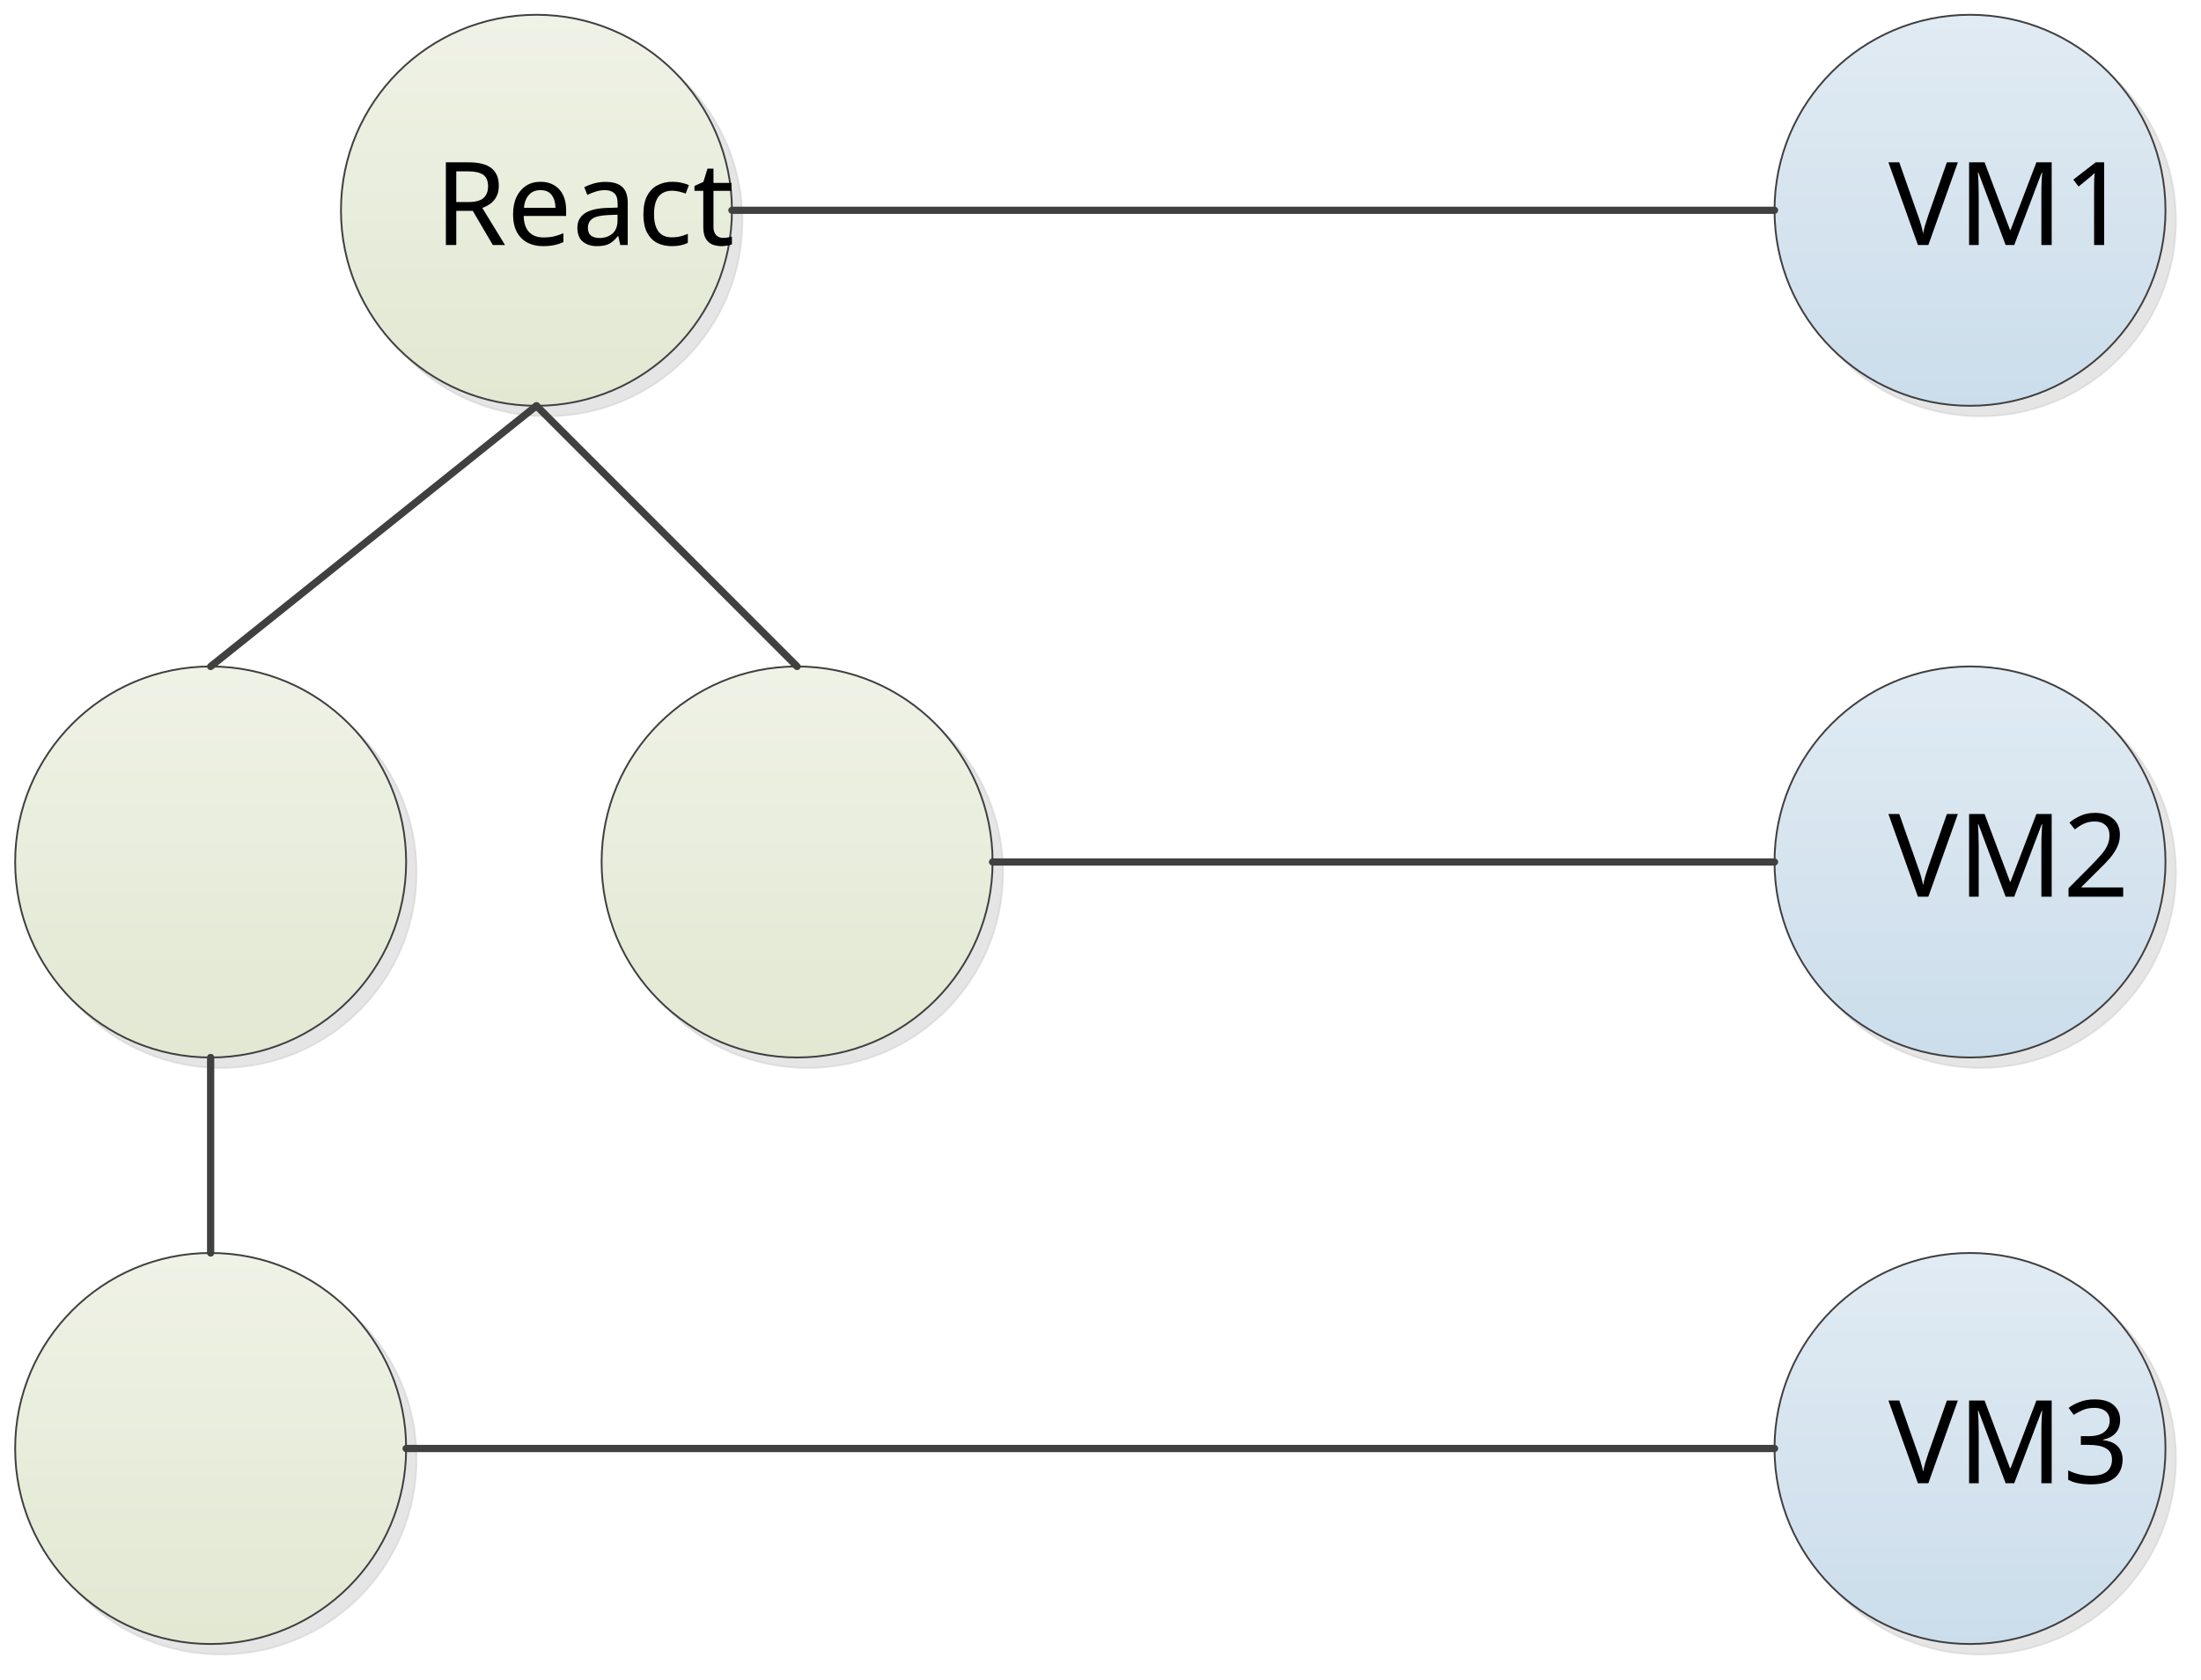
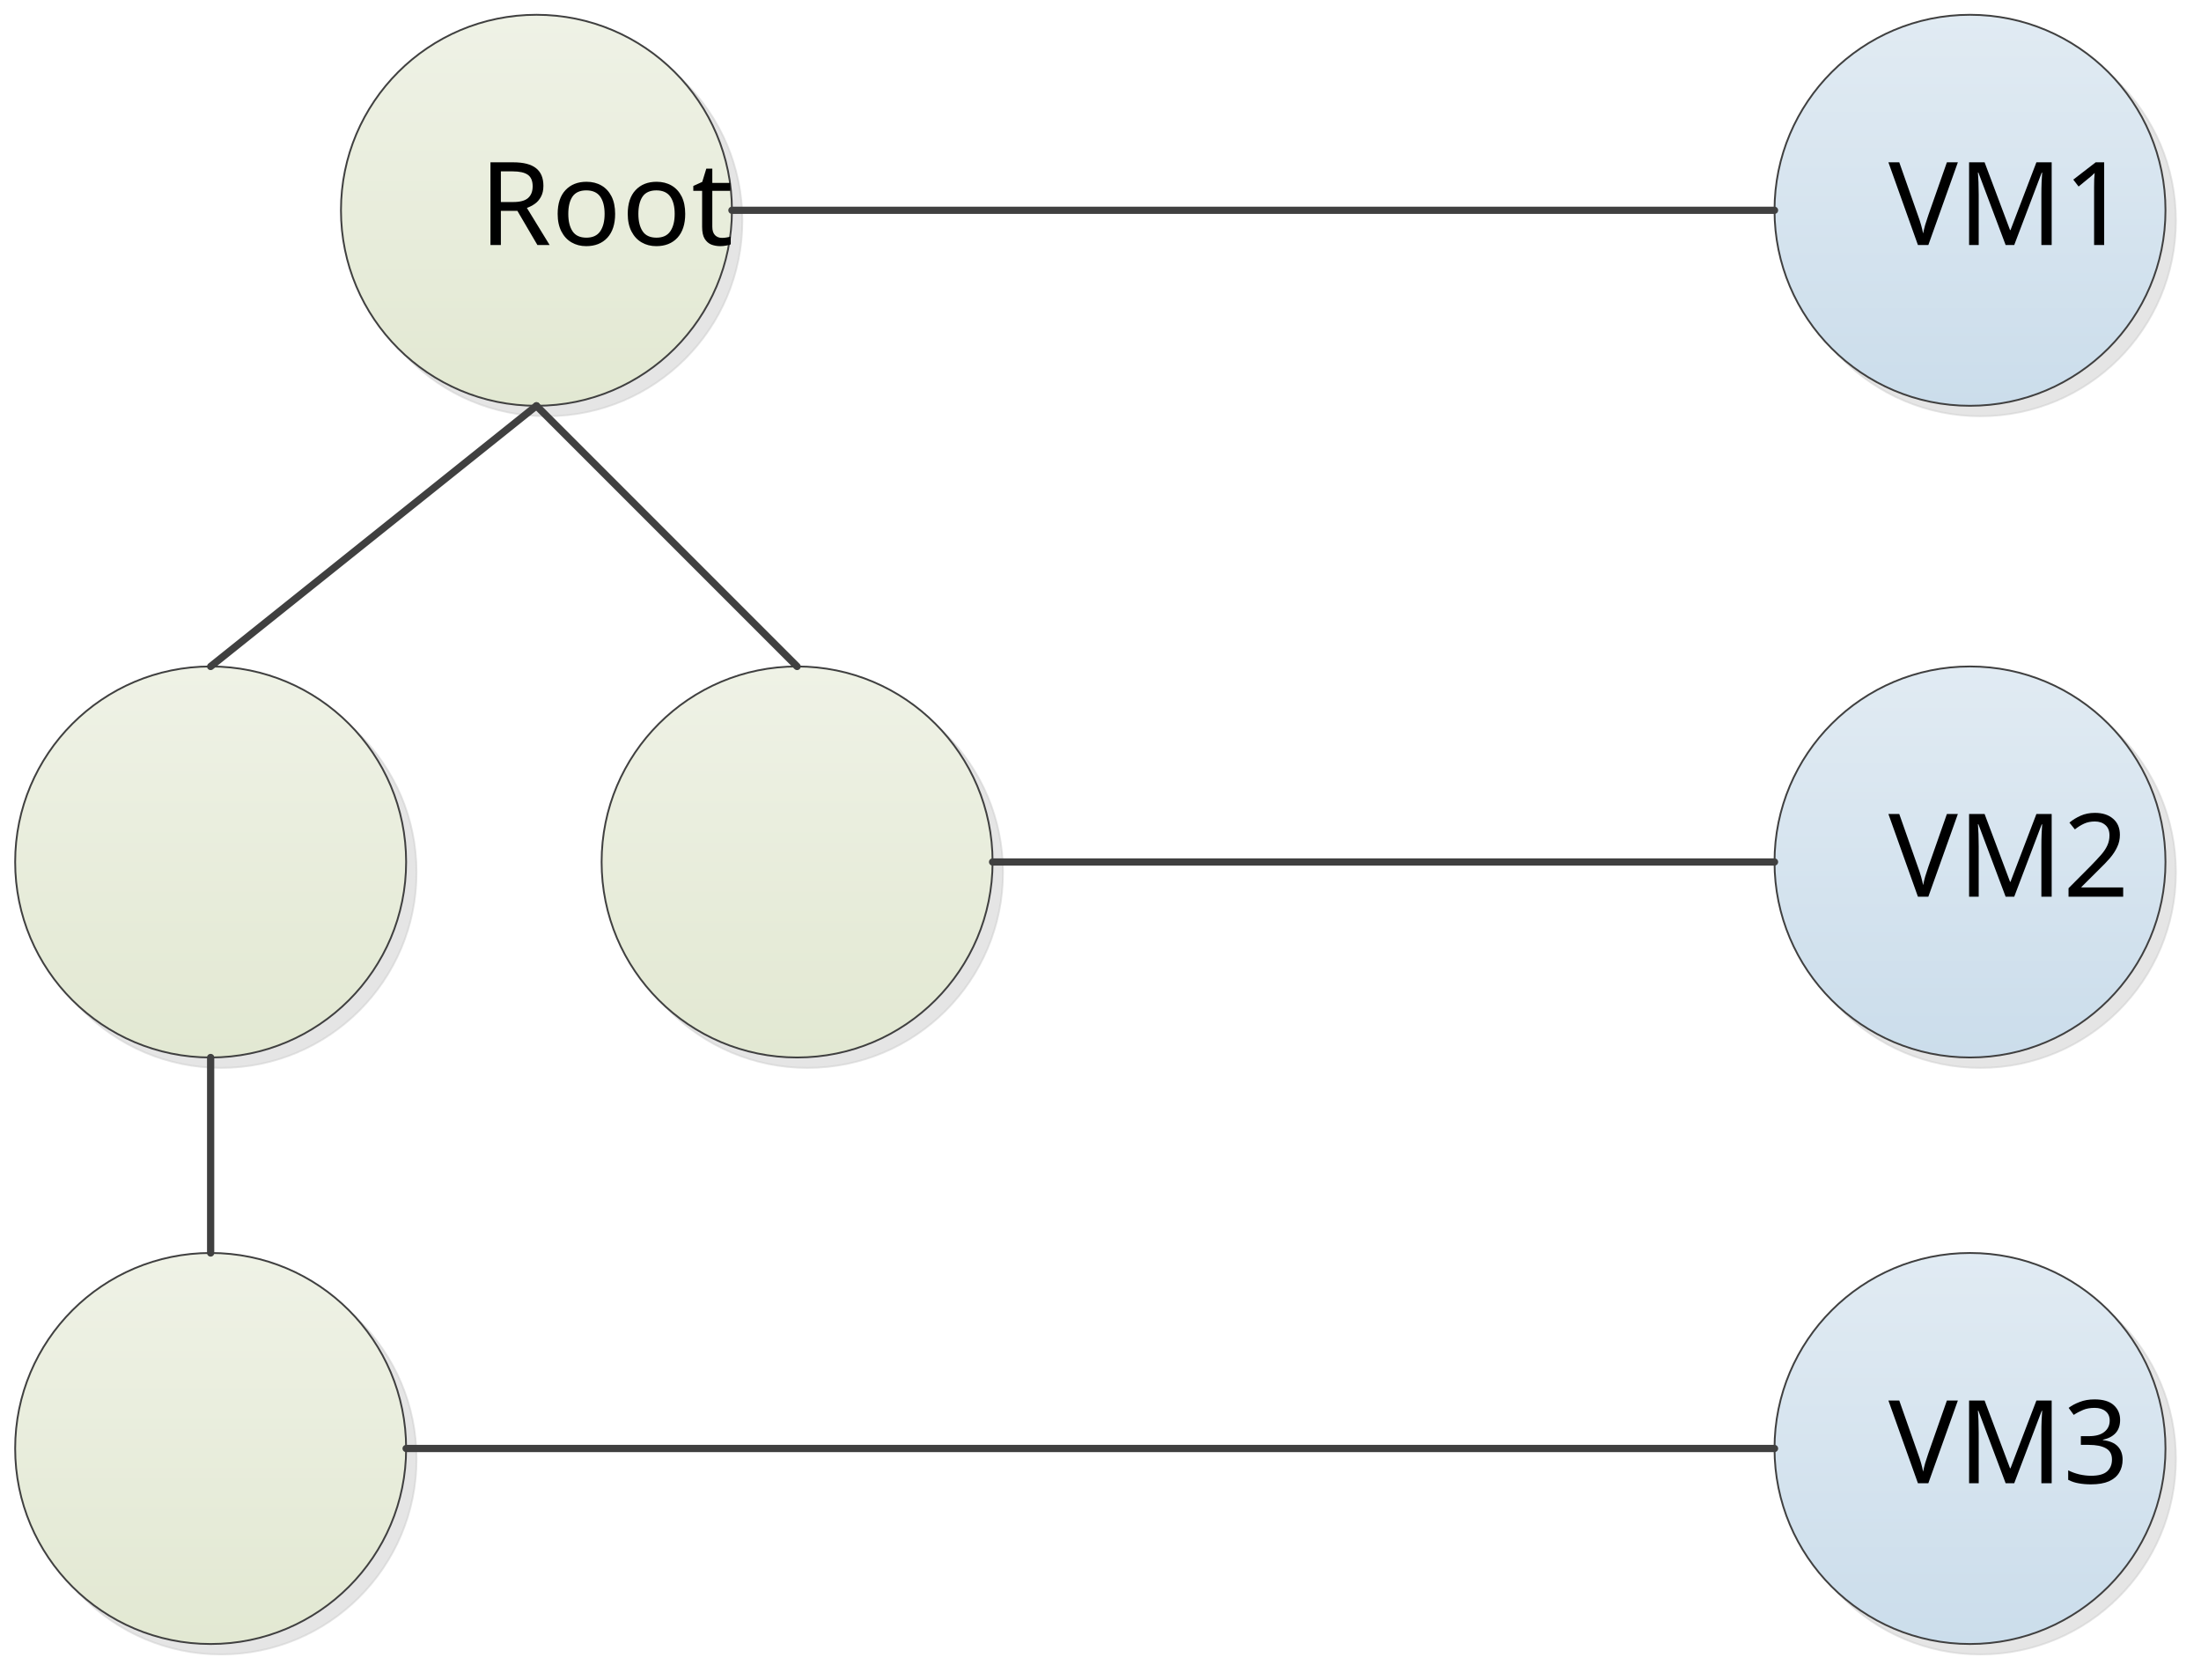
<svg xmlns="http://www.w3.org/2000/svg" xmlns:ns2="http://schemas.microsoft.com/visio/2003/SVGExtensions/" xmlns:xlink="http://www.w3.org/1999/xlink" version="1.1" id="svg5443" viewBox="0 0 380 290">
  <defs id="defs5445">
    <linearGradient gradientUnits="userSpaceOnUse" y2="737.875" x2="-0.125" y1="792.125" x1="-0.125" id="linearGradient4445" xlink:href="#grad30-13" />
    <linearGradient y2="0" x2="0" y1="1" x1="0" ns2:background="#e1ebf3" ns2:foreground="#cbddeb" ns2:fillPattern="30" id="grad30-13">
      <stop id="stop13" style="stop-color:#cbddeb;stop-opacity:1" offset="0" />
      <stop id="stop15" style="stop-color:#e1ebf3;stop-opacity:1" offset="1" />
    </linearGradient>
    <linearGradient gradientUnits="userSpaceOnUse" y2="737.875" x2="-0.125" y1="792.125" x1="-0.125" id="linearGradient4441" xlink:href="#grad30-6" />
    <linearGradient y2="0" x2="0" y1="1" x1="0" ns2:background="#eff2e6" ns2:foreground="#e2e8d2" ns2:fillPattern="30" id="grad30-6">
      <stop id="stop8" style="stop-color:#e2e8d2;stop-opacity:1" offset="0" />
      <stop id="stop10" style="stop-color:#eff2e6;stop-opacity:1" offset="1" />
    </linearGradient>
    <linearGradient y2="737.875" x2="-0.125" y1="792.125" x1="-0.125" gradientUnits="userSpaceOnUse" id="linearGradient6153" xlink:href="#grad30-6" />
    <linearGradient y2="737.875" x2="-0.125" y1="792.125" x1="-0.125" gradientUnits="userSpaceOnUse" id="linearGradient6155" xlink:href="#grad30-13" />
    <linearGradient y2="737.875" x2="-0.125" y1="792.125" x1="-0.125" gradientUnits="userSpaceOnUse" id="linearGradient6157" xlink:href="#grad30-6" />
    <linearGradient y2="737.875" x2="-0.125" y1="792.125" x1="-0.125" gradientUnits="userSpaceOnUse" id="linearGradient6159" xlink:href="#grad30-6" />
    <linearGradient y2="737.875" x2="-0.125" y1="792.125" x1="-0.125" gradientUnits="userSpaceOnUse" id="linearGradient6161" xlink:href="#grad30-13" />
  </defs>
  <g id="layer1">
    <g id="shape10-38" ns2:mID="10" ns2:groupContext="shape" transform="matrix(1.25,0,0,1.25,58.86786,-919.9485)">
      <ns2:userDefs>
        <ns2:ud ns2:nameU="visVersion" ns2:val="VT0(14):26" />
        <ns2:ud ns2:nameU="msvThemeColors" ns2:val="VT0(36):26" />
        <ns2:ud ns2:nameU="msvThemeEffects" ns2:val="VT0(16):26" />
      </ns2:userDefs>
      <ns2:textBlock ns2:margins="rect(4,4,4,4)" />
      <ns2:textRect cx="27" cy="765" width="47.25" height="40.5" />
      <g id="shadow10-39" ns2:groupContext="shadow" ns2:shadowOffsetX="1.44" ns2:shadowOffsetY="-1.44" ns2:shadowType="1" transform="translate(1.44,1.44)" class="st1" style="visibility:visible">
        <path d="m 0,765 a 27,27 0 0 1 54,0 27,27 0 1 1 -54,0 z" class="st2" id="path87" style="fill:#cdcdcd;fill-opacity:0.5;stroke:#cdcdcd;stroke-width:0.25;stroke-linecap:round;stroke-linejoin:round;stroke-opacity:0.5" />
      </g>
      <path d="m 0,765 a 27,27 0 0 1 54,0 27,27 0 1 1 -54,0 z" class="st3" id="path89" style="fill:url(#linearGradient6153);stroke:#404040;stroke-width:0.25;stroke-linecap:round;stroke-linejoin:round" />
-       <text x="8.78" y="769.8" class="st4" ns2:langID="1033" id="text91" style="font-size:16px;font-family:Calibri;fill:#000000">
+       <text x="10.78" y="769.8" class="st4" ns2:langID="1033" id="text91" style="font-size:16px;font-family:Calibri;fill:#000000">
        <ns2:paragraph ns2:horizAlign="1" />
        <ns2:tabList />
- React</text>
+  Root</text>
    </g>
    <g id="shape11-44" ns2:mID="11" ns2:groupContext="shape" transform="matrix(1.25,0,0,1.25,306.3679,-919.9485)">
      <ns2:userDefs>
        <ns2:ud ns2:nameU="visVersion" ns2:val="VT0(14):26" />
        <ns2:ud ns2:nameU="msvThemeColors" ns2:val="VT0(36):26" />
        <ns2:ud ns2:nameU="msvThemeEffects" ns2:val="VT0(16):26" />
      </ns2:userDefs>
      <ns2:textBlock ns2:margins="rect(4,4,4,4)" />
      <ns2:textRect cx="27" cy="765" width="47.25" height="40.5" />
      <g id="shadow11-45" ns2:groupContext="shadow" ns2:shadowOffsetX="1.44" ns2:shadowOffsetY="-1.44" ns2:shadowType="1" transform="translate(1.44,1.44)" class="st1" style="visibility:visible">
        <path d="m 0,765 a 27,27 0 0 1 54,0 27,27 0 1 1 -54,0 z" class="st2" id="path99" style="fill:#cdcdcd;fill-opacity:0.5;stroke:#cdcdcd;stroke-width:0.25;stroke-linecap:round;stroke-linejoin:round;stroke-opacity:0.5" />
      </g>
      <path d="m 0,765 a 27,27 0 0 1 54,0 27,27 0 1 1 -54,0 z" class="st5" id="path101" style="fill:url(#linearGradient6155);stroke:#404040;stroke-width:0.25;stroke-linecap:round;stroke-linejoin:round" />
      <text x="11.57" y="769.8" class="st4" ns2:langID="1033" id="text103" style="font-size:16px;font-family:Calibri;fill:#000000">
        <ns2:paragraph ns2:horizAlign="1" />
        <ns2:tabList />
VM1</text>
    </g>
    <g id="shape12-50" ns2:mID="12" ns2:groupContext="shape" ns2:layerMember="0" transform="matrix(1.25,0,0,1.25,306.3679,-942.4485)">
      <ns2:userDefs>
        <ns2:ud ns2:nameU="msvThemeColors" ns2:val="VT0(36):26" />
        <ns2:ud ns2:nameU="msvThemeEffects" ns2:val="VT0(16):26" />
      </ns2:userDefs>
      <path d="m 0,783 -144,0" class="st6" id="path108" style="stroke:#404040;stroke-width:1;stroke-linecap:round;stroke-linejoin:round" />
    </g>
    <g id="shape13-54" ns2:mID="13" ns2:groupContext="shape" transform="matrix(1.25,0,0,1.25,2.617857,-807.4485)">
      <ns2:userDefs>
        <ns2:ud ns2:nameU="visVersion" ns2:val="VT0(14):26" />
        <ns2:ud ns2:nameU="msvThemeColors" ns2:val="VT0(36):26" />
        <ns2:ud ns2:nameU="msvThemeEffects" ns2:val="VT0(16):26" />
      </ns2:userDefs>
      <g id="shadow13-55" ns2:groupContext="shadow" ns2:shadowOffsetX="1.44" ns2:shadowOffsetY="-1.44" ns2:shadowType="1" transform="translate(1.44,1.44)" class="st1" style="visibility:visible">
        <path d="m 0,765 a 27,27 0 0 1 54,0 27,27 0 1 1 -54,0 z" class="st2" id="path114" style="fill:#cdcdcd;fill-opacity:0.5;stroke:#cdcdcd;stroke-width:0.25;stroke-linecap:round;stroke-linejoin:round;stroke-opacity:0.5" />
      </g>
      <path d="m 0,765 a 27,27 0 0 1 54,0 27,27 0 1 1 -54,0 z" class="st3" id="path116" style="fill:url(#linearGradient6157);stroke:#404040;stroke-width:0.25;stroke-linecap:round;stroke-linejoin:round" />
    </g>
    <g id="shape14-59" ns2:mID="14" ns2:groupContext="shape" ns2:layerMember="0" transform="matrix(1.25,0,0,1.25,36.36786,-874.9485)">
      <ns2:userDefs>
        <ns2:ud ns2:nameU="msvThemeColors" ns2:val="VT0(36):26" />
        <ns2:ud ns2:nameU="msvThemeEffects" ns2:val="VT0(16):26" />
      </ns2:userDefs>
      <path d="M 0,792 45,756" class="st6" id="path121" style="stroke:#404040;stroke-width:1;stroke-linecap:round;stroke-linejoin:round" />
    </g>
    <g id="shape15-63" ns2:mID="15" ns2:groupContext="shape" transform="matrix(1.25,0,0,1.25,103.8679,-807.4485)">
      <ns2:userDefs>
        <ns2:ud ns2:nameU="visVersion" ns2:val="VT0(14):26" />
        <ns2:ud ns2:nameU="msvThemeColors" ns2:val="VT0(36):26" />
        <ns2:ud ns2:nameU="msvThemeEffects" ns2:val="VT0(16):26" />
      </ns2:userDefs>
      <g id="shadow15-64" ns2:groupContext="shadow" ns2:shadowOffsetX="1.44" ns2:shadowOffsetY="-1.44" ns2:shadowType="1" transform="translate(1.44,1.44)" class="st1" style="visibility:visible">
        <path d="m 0,765 a 27,27 0 0 1 54,0 27,27 0 1 1 -54,0 z" class="st2" id="path127" style="fill:#cdcdcd;fill-opacity:0.5;stroke:#cdcdcd;stroke-width:0.25;stroke-linecap:round;stroke-linejoin:round;stroke-opacity:0.5" />
      </g>
      <path d="m 0,765 a 27,27 0 0 1 54,0 27,27 0 1 1 -54,0 z" class="st3" id="path129" style="fill:url(#linearGradient6159);stroke:#404040;stroke-width:0.25;stroke-linecap:round;stroke-linejoin:round" />
    </g>
    <g id="shape16-68" ns2:mID="16" ns2:groupContext="shape" ns2:layerMember="0" transform="matrix(1.25,0,0,1.25,137.6179,-874.9485)">
      <ns2:userDefs>
        <ns2:ud ns2:nameU="msvThemeColors" ns2:val="VT0(36):26" />
        <ns2:ud ns2:nameU="msvThemeEffects" ns2:val="VT0(16):26" />
      </ns2:userDefs>
      <path d="M 0,792 -36,756" class="st6" id="path134" style="stroke:#404040;stroke-width:1;stroke-linecap:round;stroke-linejoin:round" />
    </g>
    <g id="shape17-72" ns2:mID="17" ns2:groupContext="shape" transform="matrix(1.25,0,0,1.25,2.617857,-706.1985)">
      <ns2:userDefs>
        <ns2:ud ns2:nameU="visVersion" ns2:val="VT0(14):26" />
        <ns2:ud ns2:nameU="msvThemeColors" ns2:val="VT0(36):26" />
        <ns2:ud ns2:nameU="msvThemeEffects" ns2:val="VT0(16):26" />
      </ns2:userDefs>
      <g id="shadow17-73" ns2:groupContext="shadow" ns2:shadowOffsetX="1.44" ns2:shadowOffsetY="-1.44" ns2:shadowType="1" transform="translate(1.44,1.44)" class="st1" style="visibility:visible">
        <path d="m 0,765 a 27,27 0 0 1 54,0 27,27 0 1 1 -54,0 z" class="st2" id="path140" style="fill:#cdcdcd;fill-opacity:0.5;stroke:#cdcdcd;stroke-width:0.25;stroke-linecap:round;stroke-linejoin:round;stroke-opacity:0.5" />
      </g>
      <path d="m 0,765 a 27,27 0 0 1 54,0 27,27 0 1 1 -54,0 z" class="st3" id="path142" style="fill:url(#linearGradient4441);stroke:#404040;stroke-width:0.25;stroke-linecap:round;stroke-linejoin:round" />
    </g>
    <g id="shape18-77" ns2:mID="18" ns2:groupContext="shape" ns2:layerMember="0" transform="matrix(1.25,0,0,1.25,25.11786,-773.6985)">
      <ns2:userDefs>
        <ns2:ud ns2:nameU="msvThemeColors" ns2:val="VT0(36):26" />
        <ns2:ud ns2:nameU="msvThemeEffects" ns2:val="VT0(16):26" />
      </ns2:userDefs>
      <path d="M 9,792 9,765" class="st6" id="path147" style="stroke:#404040;stroke-width:1;stroke-linecap:round;stroke-linejoin:round" />
    </g>
    <g id="shape8-81" ns2:mID="8" ns2:groupContext="shape" transform="matrix(1.25,0,0,1.25,306.3679,-807.4485)">
      <ns2:userDefs>
        <ns2:ud ns2:nameU="visVersion" ns2:val="VT0(14):26" />
        <ns2:ud ns2:nameU="msvThemeColors" ns2:val="VT0(36):26" />
        <ns2:ud ns2:nameU="msvThemeEffects" ns2:val="VT0(16):26" />
      </ns2:userDefs>
      <ns2:textBlock ns2:margins="rect(4,4,4,4)" />
      <ns2:textRect cx="27" cy="765" width="47.25" height="40.5" />
      <g id="shadow8-82" ns2:groupContext="shadow" ns2:shadowOffsetX="1.44" ns2:shadowOffsetY="-1.44" ns2:shadowType="1" transform="translate(1.44,1.44)" class="st1" style="visibility:visible">
        <path d="m 0,765 a 27,27 0 0 1 54,0 27,27 0 1 1 -54,0 z" class="st2" id="path155" style="fill:#cdcdcd;fill-opacity:0.5;stroke:#cdcdcd;stroke-width:0.25;stroke-linecap:round;stroke-linejoin:round;stroke-opacity:0.5" />
      </g>
      <path d="m 0,765 a 27,27 0 0 1 54,0 27,27 0 1 1 -54,0 z" class="st5" id="path157" style="fill:url(#linearGradient6161);stroke:#404040;stroke-width:0.25;stroke-linecap:round;stroke-linejoin:round" />
      <text x="11.57" y="769.8" class="st4" ns2:langID="1033" id="text159" style="font-size:16px;font-family:Calibri;fill:#000000">
        <ns2:paragraph ns2:horizAlign="1" />
        <ns2:tabList />
VM2</text>
    </g>
    <g id="shape9-87" ns2:mID="9" ns2:groupContext="shape" ns2:layerMember="0" transform="matrix(1.25,0,0,1.25,306.3679,-829.9485)">
      <ns2:userDefs>
        <ns2:ud ns2:nameU="msvThemeColors" ns2:val="VT0(36):26" />
        <ns2:ud ns2:nameU="msvThemeEffects" ns2:val="VT0(16):26" />
      </ns2:userDefs>
      <path d="m 0,783 -108,0" class="st6" id="path164" style="stroke:#404040;stroke-width:1;stroke-linecap:round;stroke-linejoin:round" />
    </g>
    <g id="shape19-91" ns2:mID="19" ns2:groupContext="shape" transform="matrix(1.25,0,0,1.25,306.3679,-706.1985)">
      <ns2:userDefs>
        <ns2:ud ns2:nameU="visVersion" ns2:val="VT0(14):26" />
        <ns2:ud ns2:nameU="msvThemeColors" ns2:val="VT0(36):26" />
        <ns2:ud ns2:nameU="msvThemeEffects" ns2:val="VT0(16):26" />
      </ns2:userDefs>
      <ns2:textBlock ns2:margins="rect(4,4,4,4)" />
      <ns2:textRect cx="27" cy="765" width="47.25" height="40.5" />
      <g id="shadow19-92" ns2:groupContext="shadow" ns2:shadowOffsetX="1.44" ns2:shadowOffsetY="-1.44" ns2:shadowType="1" transform="translate(1.44,1.44)" class="st1" style="visibility:visible">
        <path d="m 0,765 a 27,27 0 0 1 54,0 27,27 0 1 1 -54,0 z" class="st2" id="path172" style="fill:#cdcdcd;fill-opacity:0.5;stroke:#cdcdcd;stroke-width:0.25;stroke-linecap:round;stroke-linejoin:round;stroke-opacity:0.5" />
      </g>
      <path d="m 0,765 a 27,27 0 0 1 54,0 27,27 0 1 1 -54,0 z" class="st5" id="path174" style="fill:url(#linearGradient4445);stroke:#404040;stroke-width:0.25;stroke-linecap:round;stroke-linejoin:round" />
      <text x="11.57" y="769.8" class="st4" ns2:langID="1033" id="text176" style="font-size:16px;font-family:Calibri;fill:#000000">
        <ns2:paragraph ns2:horizAlign="1" />
        <ns2:tabList />
VM3</text>
    </g>
    <g id="shape20-97" ns2:mID="20" ns2:groupContext="shape" ns2:layerMember="0" transform="matrix(1.25,0,0,1.25,306.3679,-751.1985)">
      <ns2:userDefs>
        <ns2:ud ns2:nameU="msvThemeColors" ns2:val="VT0(36):26" />
        <ns2:ud ns2:nameU="msvThemeEffects" ns2:val="VT0(16):26" />
      </ns2:userDefs>
      <path d="m 0,801 -189,0" class="st6" id="path181" style="stroke:#404040;stroke-width:1;stroke-linecap:round;stroke-linejoin:round" />
    </g>
  </g>
</svg>
